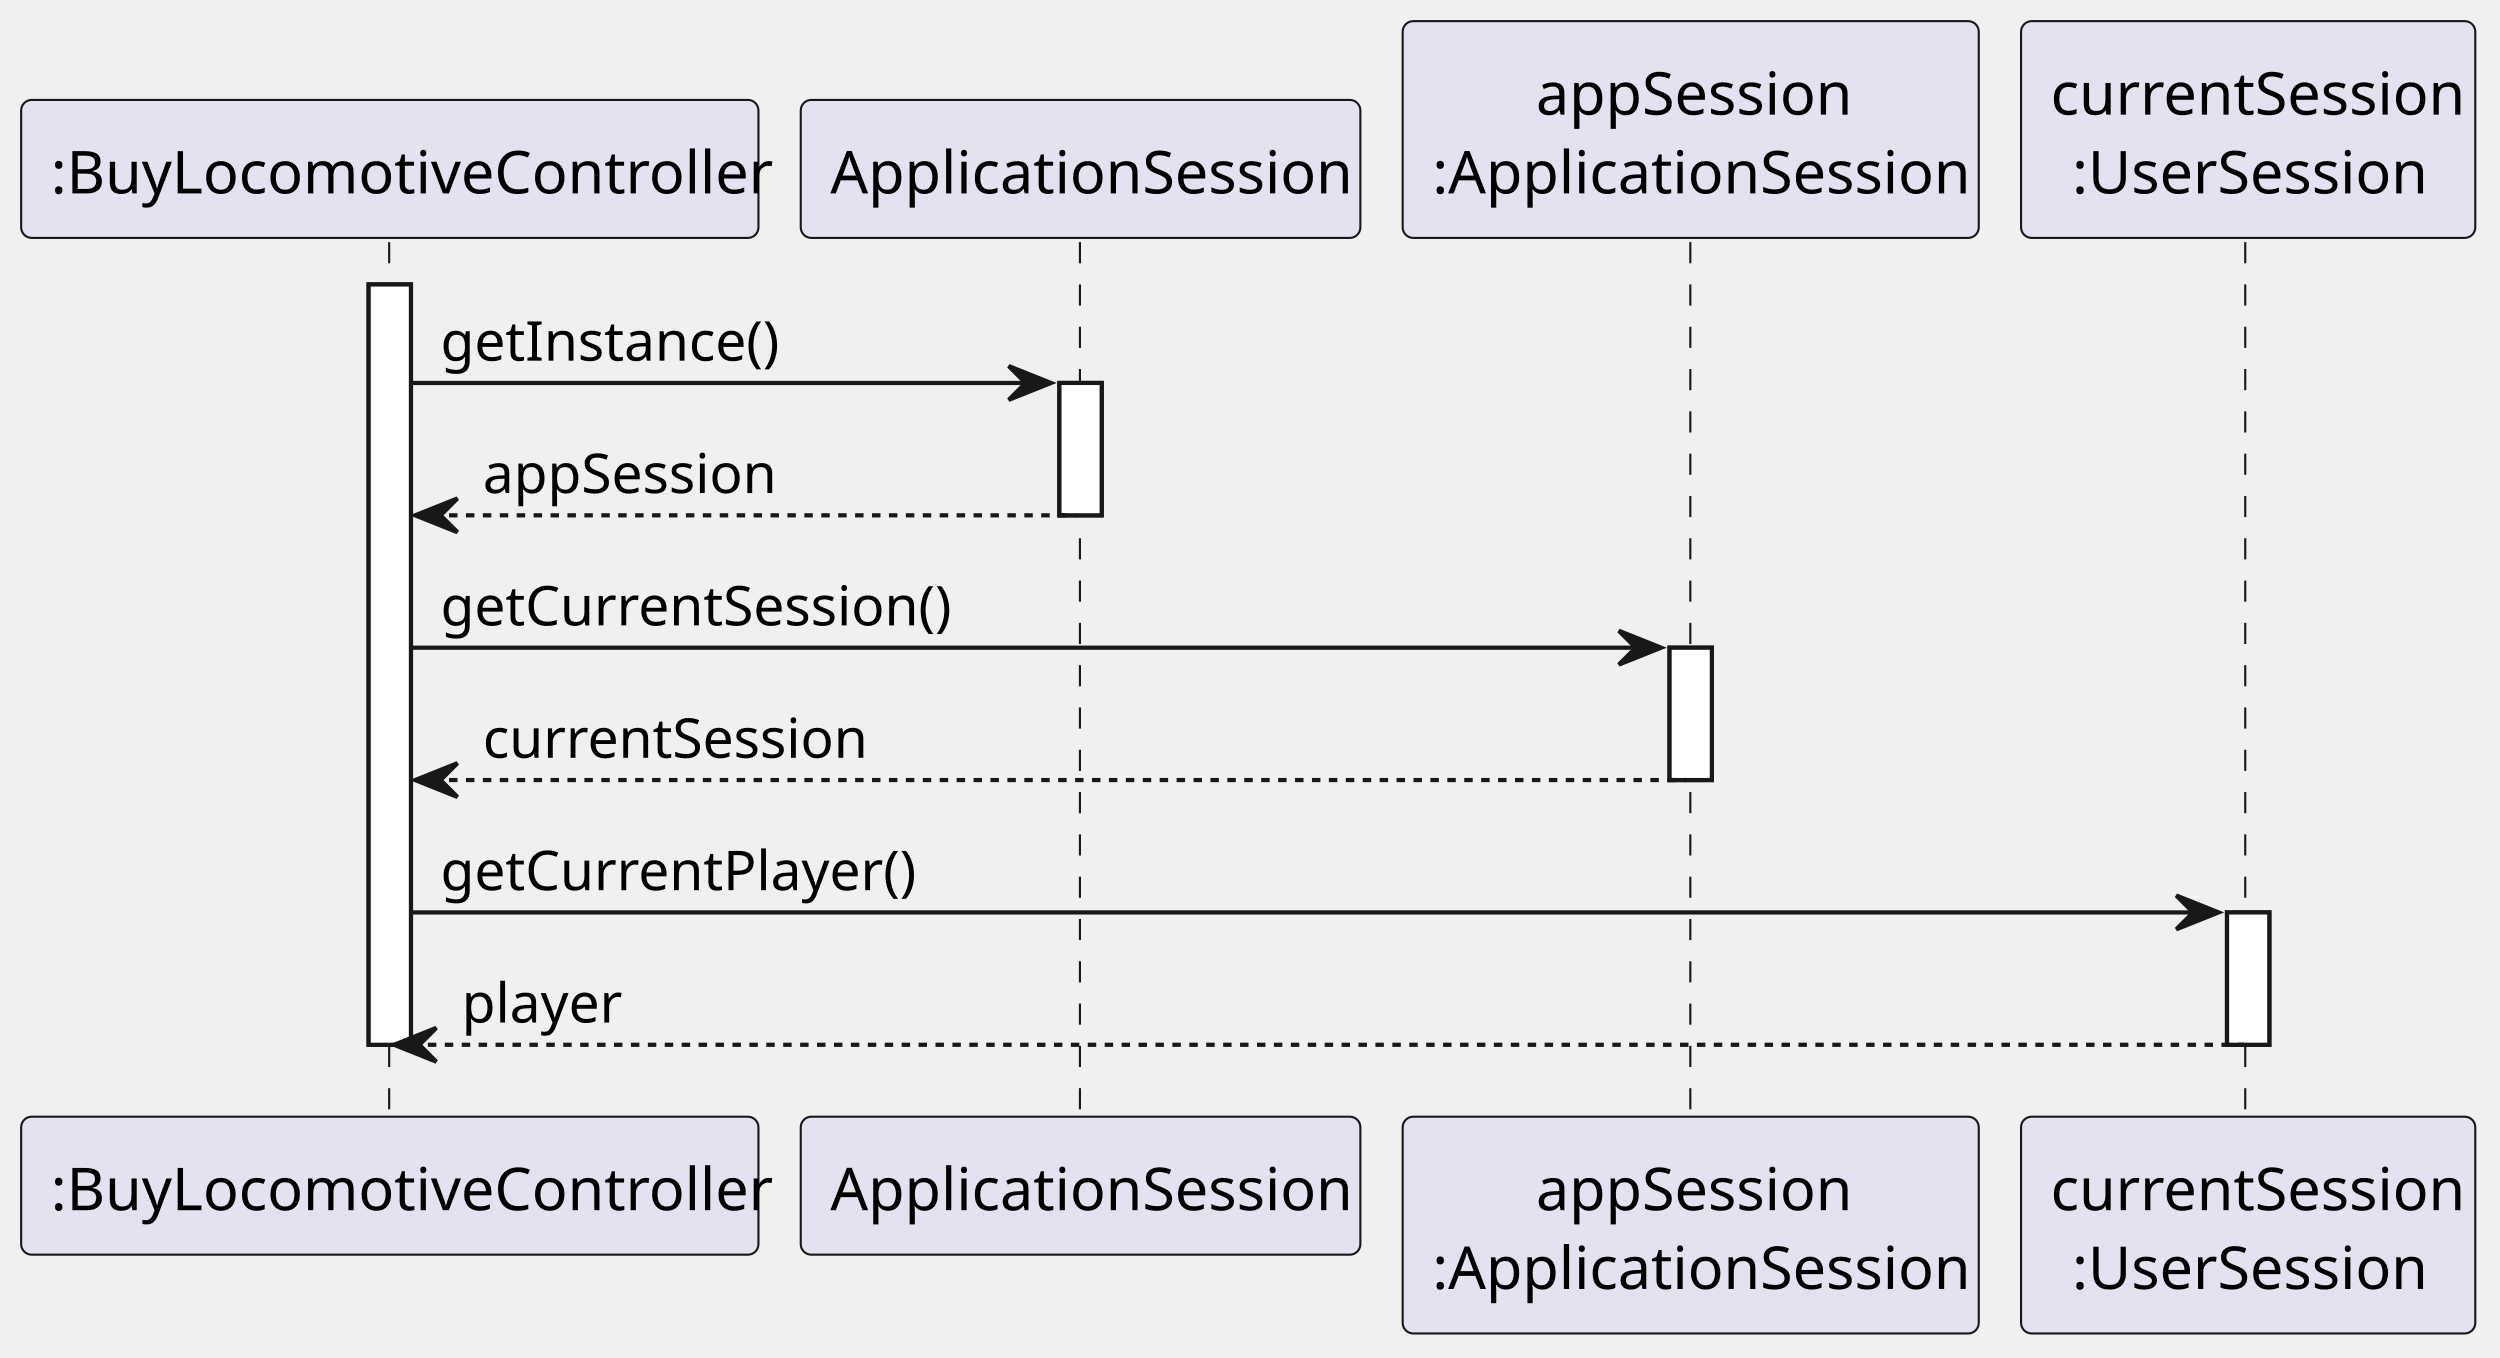
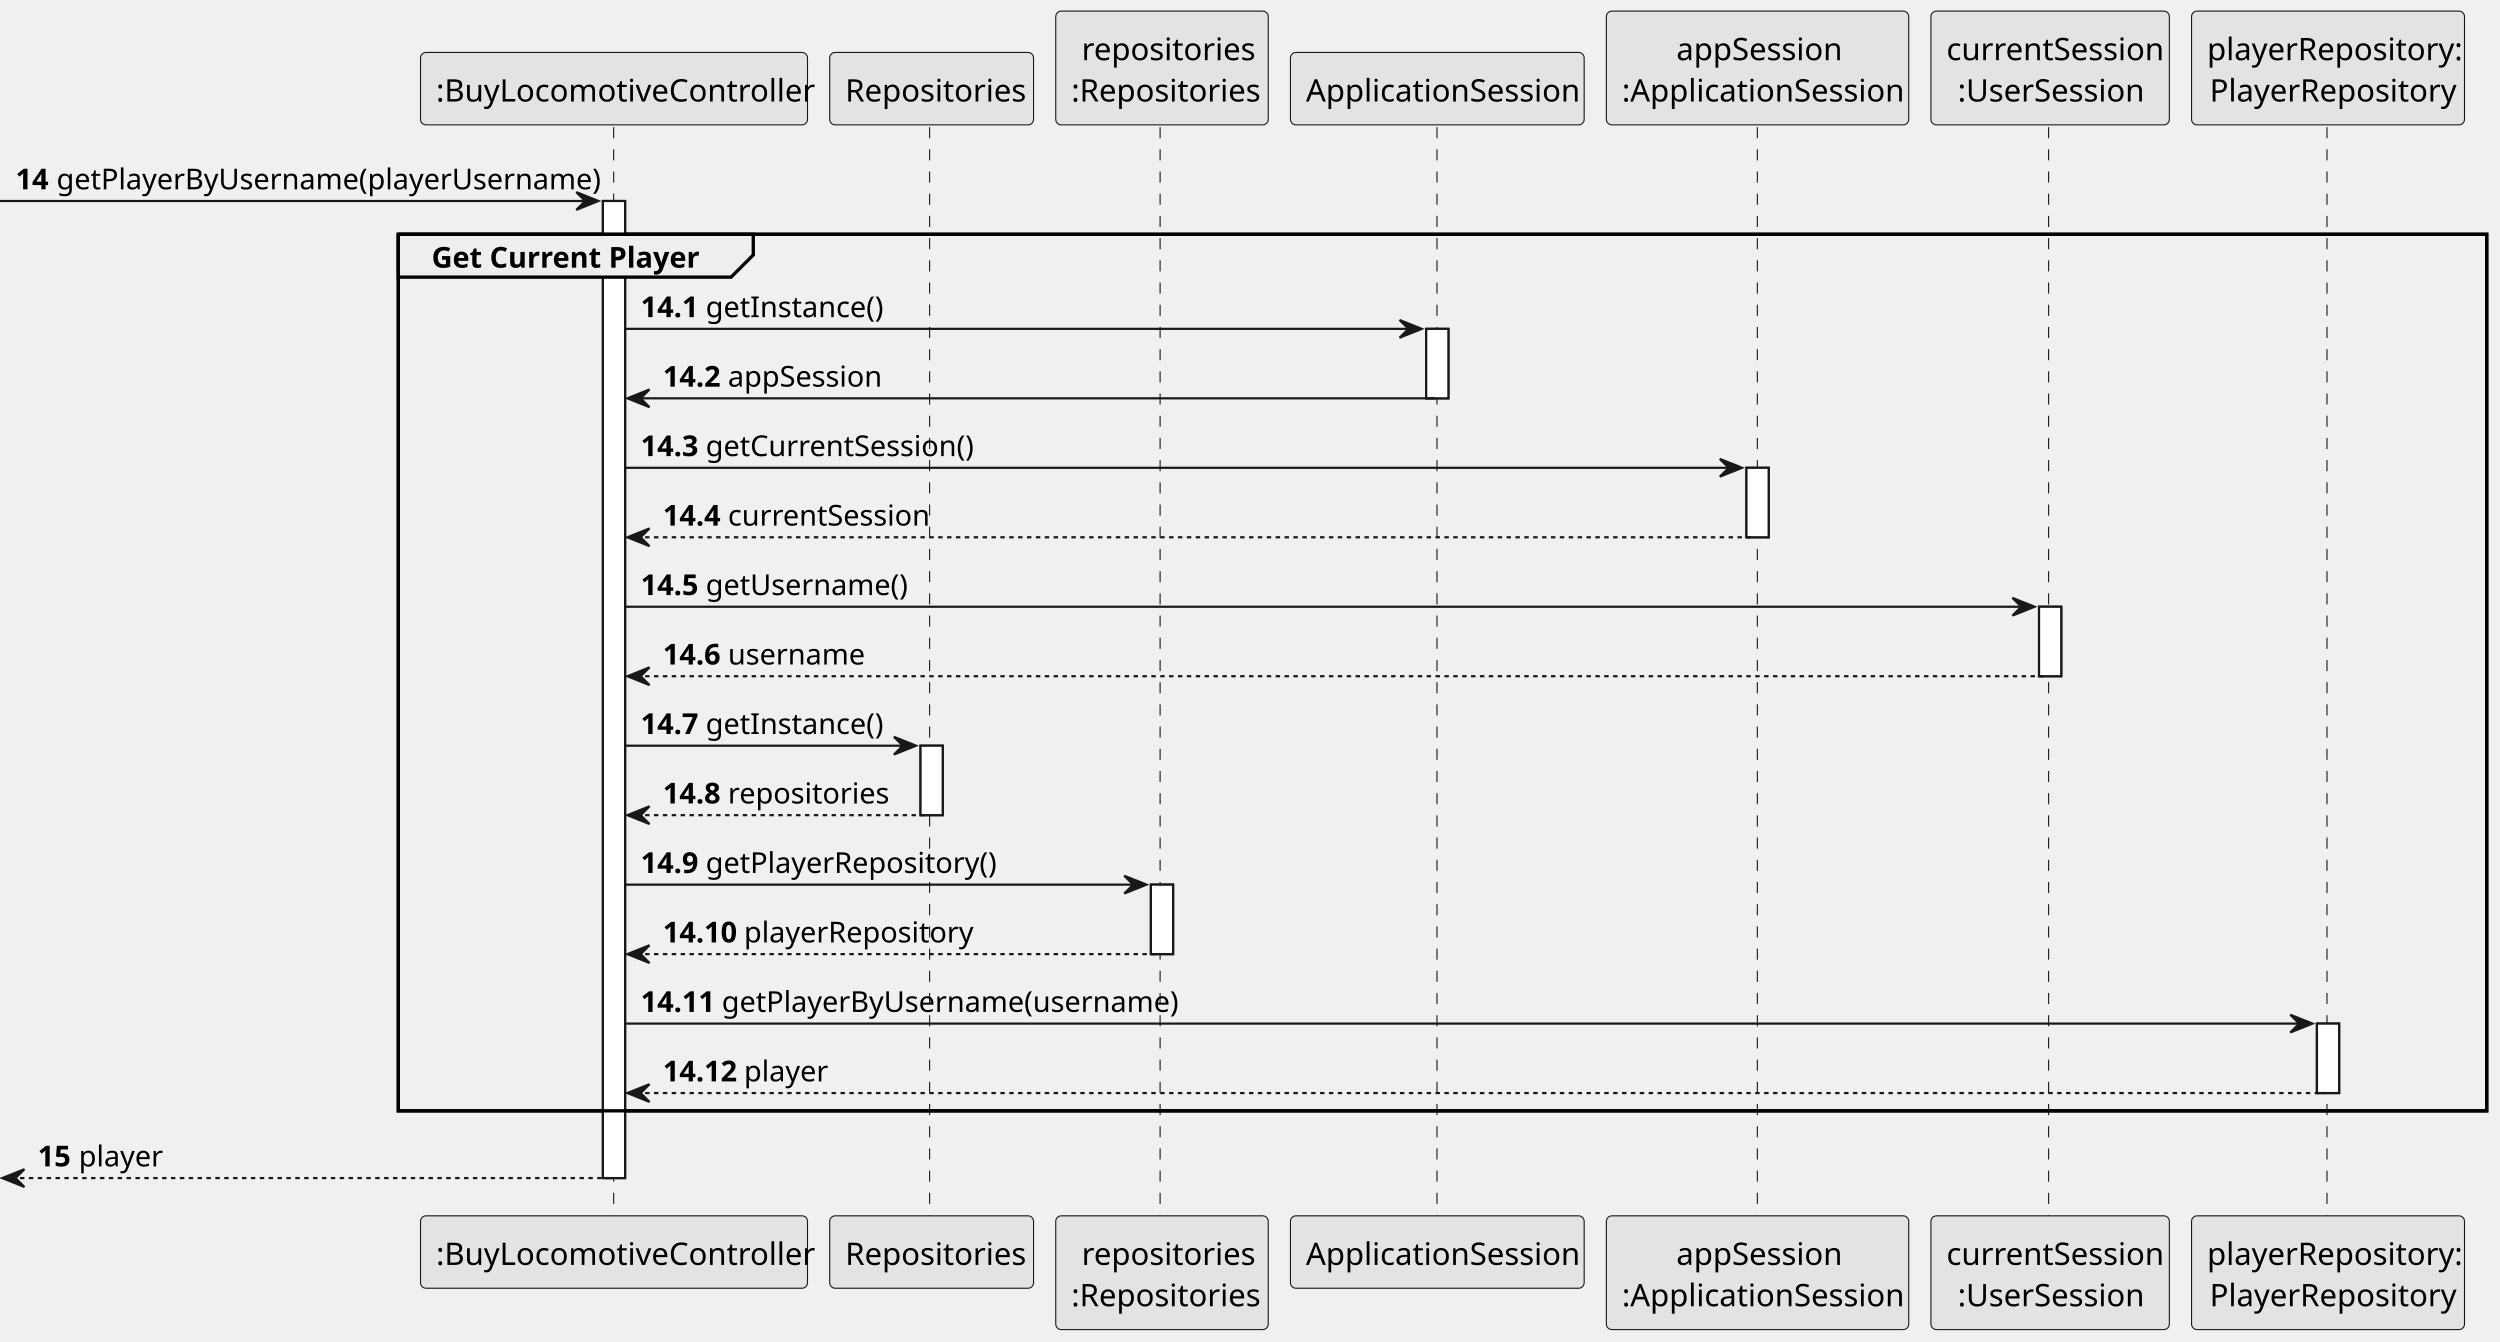
- <svg xmlns="http://www.w3.org/2000/svg" contentStyleType="text/css" height="321px" preserveAspectRatio="none" style="width:591px;height:321px;background:#FFFFFF;" version="1.1" viewBox="0 0 591 321" width="591px" zoomAndPan="magnify">
+ <svg xmlns="http://www.w3.org/2000/svg" contentStyleType="text/css" height="604px" preserveAspectRatio="none" style="width:1126px;height:604px;background:#FFFFFF;" version="1.1" viewBox="0 0 1126 604" width="1126px" zoomAndPan="magnify">
  <defs />
  <g>
-     <rect fill="#FFFFFF" height="179.746" style="stroke:#181818;stroke-width:1.0;" width="10" x="87.148" y="67.242" />
-     <rect fill="#FFFFFF" height="31.291" style="stroke:#181818;stroke-width:1.0;" width="10" x="250.444" y="90.533" />
-     <rect fill="#FFFFFF" height="31.291" style="stroke:#181818;stroke-width:1.0;" width="10" x="394.685" y="153.115" />
-     <rect fill="#FFFFFF" height="31.291" style="stroke:#181818;stroke-width:1.0;" width="10" x="526.467" y="215.697" />
-     <line style="stroke:#181818;stroke-width:0.5;stroke-dasharray:5.0,5.0;" x1="92" x2="92" y1="57.242" y2="264.988" />
-     <line style="stroke:#181818;stroke-width:0.5;stroke-dasharray:5.0,5.0;" x1="255.296" x2="255.296" y1="57.242" y2="264.988" />
-     <line style="stroke:#181818;stroke-width:0.5;stroke-dasharray:5.0,5.0;" x1="399.592" x2="399.592" y1="57.242" y2="264.988" />
-     <line style="stroke:#181818;stroke-width:0.5;stroke-dasharray:5.0,5.0;" x1="530.777" x2="530.777" y1="57.242" y2="264.988" />
-     <rect fill="#E2E2F0" height="32.621" rx="2.5" ry="2.5" style="stroke:#181818;stroke-width:0.5;" width="174.296" x="5" y="23.621" />
-     <text fill="#000000" font-family="sans-serif" font-size="14" lengthAdjust="spacing" textLength="160.296" x="12" y="45.728">:BuyLocomotiveController</text>
-     <rect fill="#E2E2F0" height="32.621" rx="2.5" ry="2.5" style="stroke:#181818;stroke-width:0.5;" width="174.296" x="5" y="263.988" />
-     <text fill="#000000" font-family="sans-serif" font-size="14" lengthAdjust="spacing" textLength="160.296" x="12" y="286.096">:BuyLocomotiveController</text>
-     <rect fill="#E2E2F0" height="32.621" rx="2.5" ry="2.5" style="stroke:#181818;stroke-width:0.5;" width="132.296" x="189.296" y="23.621" />
-     <text fill="#000000" font-family="sans-serif" font-size="14" lengthAdjust="spacing" textLength="118.296" x="196.296" y="45.728">ApplicationSession</text>
-     <rect fill="#E2E2F0" height="32.621" rx="2.5" ry="2.5" style="stroke:#181818;stroke-width:0.5;" width="132.296" x="189.296" y="263.988" />
-     <text fill="#000000" font-family="sans-serif" font-size="14" lengthAdjust="spacing" textLength="118.296" x="196.296" y="286.096">ApplicationSession</text>
-     <rect fill="#E2E2F0" height="51.242" rx="2.5" ry="2.5" style="stroke:#181818;stroke-width:0.5;" width="136.185" x="331.592" y="5" />
-     <text fill="#000000" font-family="sans-serif" font-size="14" lengthAdjust="spacing" textLength="73.165" x="363.102" y="27.107">appSession</text>
-     <text fill="#000000" font-family="sans-serif" font-size="14" lengthAdjust="spacing" textLength="122.186" x="338.592" y="45.728">:ApplicationSession</text>
-     <rect fill="#E2E2F0" height="51.242" rx="2.5" ry="2.5" style="stroke:#181818;stroke-width:0.5;" width="136.185" x="331.592" y="263.988" />
-     <text fill="#000000" font-family="sans-serif" font-size="14" lengthAdjust="spacing" textLength="73.165" x="363.102" y="286.096">appSession</text>
-     <text fill="#000000" font-family="sans-serif" font-size="14" lengthAdjust="spacing" textLength="122.186" x="338.592" y="304.717">:ApplicationSession</text>
-     <rect fill="#E2E2F0" height="51.242" rx="2.5" ry="2.5" style="stroke:#181818;stroke-width:0.5;" width="107.379" x="477.777" y="5" />
-     <text fill="#000000" font-family="sans-serif" font-size="14" lengthAdjust="spacing" textLength="93.379" x="484.777" y="27.107">currentSession</text>
-     <text fill="#000000" font-family="sans-serif" font-size="14" lengthAdjust="spacing" textLength="83.255" x="489.839" y="45.728">:UserSession</text>
-     <rect fill="#E2E2F0" height="51.242" rx="2.5" ry="2.5" style="stroke:#181818;stroke-width:0.5;" width="107.379" x="477.777" y="263.988" />
-     <text fill="#000000" font-family="sans-serif" font-size="14" lengthAdjust="spacing" textLength="93.379" x="484.777" y="286.096">currentSession</text>
-     <text fill="#000000" font-family="sans-serif" font-size="14" lengthAdjust="spacing" textLength="83.255" x="489.839" y="304.717">:UserSession</text>
-     <rect fill="#FFFFFF" height="179.746" style="stroke:#181818;stroke-width:1.0;" width="10" x="87.148" y="67.242" />
-     <rect fill="#FFFFFF" height="31.291" style="stroke:#181818;stroke-width:1.0;" width="10" x="250.444" y="90.533" />
-     <rect fill="#FFFFFF" height="31.291" style="stroke:#181818;stroke-width:1.0;" width="10" x="394.685" y="153.115" />
-     <rect fill="#FFFFFF" height="31.291" style="stroke:#181818;stroke-width:1.0;" width="10" x="526.467" y="215.697" />
-     <polygon fill="#181818" points="238.444,86.533,248.444,90.533,238.444,94.533,242.444,90.533" style="stroke:#181818;stroke-width:1.0;" />
-     <line style="stroke:#181818;stroke-width:1.0;" x1="97.148" x2="244.444" y1="90.533" y2="90.533" />
-     <text fill="#000000" font-family="sans-serif" font-size="13" lengthAdjust="spacing" textLength="75.874" x="104.148" y="85.27">getInstance()</text>
-     <polygon fill="#181818" points="108.148,117.824,98.148,121.824,108.148,125.824,104.148,121.824" style="stroke:#181818;stroke-width:1.0;" />
-     <line style="stroke:#181818;stroke-width:1.0;stroke-dasharray:2.0,2.0;" x1="102.148" x2="254.444" y1="121.824" y2="121.824" />
-     <text fill="#000000" font-family="sans-serif" font-size="13" lengthAdjust="spacing" textLength="67.939" x="114.148" y="116.561">appSession</text>
-     <polygon fill="#181818" points="382.685,149.115,392.685,153.115,382.685,157.115,386.685,153.115" style="stroke:#181818;stroke-width:1.0;" />
-     <line style="stroke:#181818;stroke-width:1.0;" x1="97.148" x2="388.685" y1="153.115" y2="153.115" />
-     <text fill="#000000" font-family="sans-serif" font-size="13" lengthAdjust="spacing" textLength="116.327" x="104.148" y="147.852">getCurrentSession()</text>
-     <polygon fill="#181818" points="108.148,180.406,98.148,184.406,108.148,188.406,104.148,184.406" style="stroke:#181818;stroke-width:1.0;" />
-     <line style="stroke:#181818;stroke-width:1.0;stroke-dasharray:2.0,2.0;" x1="102.148" x2="398.685" y1="184.406" y2="184.406" />
-     <text fill="#000000" font-family="sans-serif" font-size="13" lengthAdjust="spacing" textLength="86.709" x="114.148" y="179.144">currentSession</text>
-     <polygon fill="#181818" points="514.467,211.697,524.467,215.697,514.467,219.697,518.467,215.697" style="stroke:#181818;stroke-width:1.0;" />
-     <line style="stroke:#181818;stroke-width:1.0;" x1="97.148" x2="520.467" y1="215.697" y2="215.697" />
-     <text fill="#000000" font-family="sans-serif" font-size="13" lengthAdjust="spacing" textLength="106.926" x="104.148" y="210.435">getCurrentPlayer()</text>
-     <polygon fill="#181818" points="103.148,242.988,93.148,246.988,103.148,250.988,99.148,246.988" style="stroke:#181818;stroke-width:1.0;" />
-     <line style="stroke:#181818;stroke-width:1.0;stroke-dasharray:2.0,2.0;" x1="97.148" x2="530.467" y1="246.988" y2="246.988" />
-     <text fill="#000000" font-family="sans-serif" font-size="13" lengthAdjust="spacing" textLength="35.407" x="109.148" y="241.726">player</text>
+     <rect fill="#FFFFFF" height="440.074" style="stroke:#181818;stroke-width:1.0;" width="10" x="271.549" y="90.533" />
+     <rect fill="#FFFFFF" height="31.291" style="stroke:#181818;stroke-width:1.0;" width="10" x="414.603" y="335.861" />
+     <rect fill="#FFFFFF" height="31.291" style="stroke:#181818;stroke-width:1.0;" width="10" x="518.362" y="398.443" />
+     <rect fill="#FFFFFF" height="31.291" style="stroke:#181818;stroke-width:1.0;" width="10" x="642.361" y="148.115" />
+     <rect fill="#FFFFFF" height="31.291" style="stroke:#181818;stroke-width:1.0;" width="10" x="786.602" y="210.697" />
+     <rect fill="#FFFFFF" height="31.291" style="stroke:#181818;stroke-width:1.0;" width="10" x="918.384" y="273.279" />
+     <rect fill="#FFFFFF" height="31.291" style="stroke:#181818;stroke-width:1.0;" width="10" x="1043.543" y="461.025" />
+     <rect fill="none" height="394.783" style="stroke:#000000;stroke-width:1.5;" width="940.61" x="179.401" y="105.533" />
+     <line style="stroke:#181818;stroke-width:0.5;stroke-dasharray:5.0,5.0;" x1="276.401" x2="276.401" y1="57.242" y2="548.607" />
+     <line style="stroke:#181818;stroke-width:0.5;stroke-dasharray:5.0,5.0;" x1="418.697" x2="418.697" y1="57.242" y2="548.607" />
+     <line style="stroke:#181818;stroke-width:0.5;stroke-dasharray:5.0,5.0;" x1="522.51" x2="522.51" y1="57.242" y2="548.607" />
+     <line style="stroke:#181818;stroke-width:0.5;stroke-dasharray:5.0,5.0;" x1="647.213" x2="647.213" y1="57.242" y2="548.607" />
+     <line style="stroke:#181818;stroke-width:0.5;stroke-dasharray:5.0,5.0;" x1="791.509" x2="791.509" y1="57.242" y2="548.607" />
+     <line style="stroke:#181818;stroke-width:0.5;stroke-dasharray:5.0,5.0;" x1="922.695" x2="922.695" y1="57.242" y2="548.607" />
+     <line style="stroke:#181818;stroke-width:0.5;stroke-dasharray:5.0,5.0;" x1="1048.074" x2="1048.074" y1="57.242" y2="548.607" />
+     <rect fill="#E3E3E3" height="32.621" rx="2.5" ry="2.5" style="stroke:#181818;stroke-width:0.5;" width="174.296" x="189.401" y="23.621" />
+     <text fill="#000000" font-family="sans-serif" font-size="14" lengthAdjust="spacing" textLength="160.296" x="196.401" y="45.728">:BuyLocomotiveController</text>
+     <rect fill="#E3E3E3" height="32.621" rx="2.5" ry="2.5" style="stroke:#181818;stroke-width:0.5;" width="174.296" x="189.401" y="547.607" />
+     <text fill="#000000" font-family="sans-serif" font-size="14" lengthAdjust="spacing" textLength="160.296" x="196.401" y="569.715">:BuyLocomotiveController</text>
+     <rect fill="#E3E3E3" height="32.621" rx="2.5" ry="2.5" style="stroke:#181818;stroke-width:0.5;" width="91.814" x="373.697" y="23.621" />
+     <text fill="#000000" font-family="sans-serif" font-size="14" lengthAdjust="spacing" textLength="77.814" x="380.697" y="45.728">Repositories</text>
+     <rect fill="#E3E3E3" height="32.621" rx="2.5" ry="2.5" style="stroke:#181818;stroke-width:0.5;" width="91.814" x="373.697" y="547.607" />
+     <text fill="#000000" font-family="sans-serif" font-size="14" lengthAdjust="spacing" textLength="77.814" x="380.697" y="569.715">Repositories</text>
+     <rect fill="#E3E3E3" height="51.242" rx="2.5" ry="2.5" style="stroke:#181818;stroke-width:0.5;" width="95.703" x="475.51" y="5" />
+     <text fill="#000000" font-family="sans-serif" font-size="14" lengthAdjust="spacing" textLength="72.365" x="487.179" y="27.107">repositories</text>
+     <text fill="#000000" font-family="sans-serif" font-size="14" lengthAdjust="spacing" textLength="81.703" x="482.51" y="45.728">:Repositories</text>
+     <rect fill="#E3E3E3" height="51.242" rx="2.5" ry="2.5" style="stroke:#181818;stroke-width:0.5;" width="95.703" x="475.51" y="547.607" />
+     <text fill="#000000" font-family="sans-serif" font-size="14" lengthAdjust="spacing" textLength="72.365" x="487.179" y="569.715">repositories</text>
+     <text fill="#000000" font-family="sans-serif" font-size="14" lengthAdjust="spacing" textLength="81.703" x="482.51" y="588.336">:Repositories</text>
+     <rect fill="#E3E3E3" height="32.621" rx="2.5" ry="2.5" style="stroke:#181818;stroke-width:0.5;" width="132.296" x="581.213" y="23.621" />
+     <text fill="#000000" font-family="sans-serif" font-size="14" lengthAdjust="spacing" textLength="118.296" x="588.213" y="45.728">ApplicationSession</text>
+     <rect fill="#E3E3E3" height="32.621" rx="2.5" ry="2.5" style="stroke:#181818;stroke-width:0.5;" width="132.296" x="581.213" y="547.607" />
+     <text fill="#000000" font-family="sans-serif" font-size="14" lengthAdjust="spacing" textLength="118.296" x="588.213" y="569.715">ApplicationSession</text>
+     <rect fill="#E3E3E3" height="51.242" rx="2.5" ry="2.5" style="stroke:#181818;stroke-width:0.5;" width="136.185" x="723.509" y="5" />
+     <text fill="#000000" font-family="sans-serif" font-size="14" lengthAdjust="spacing" textLength="73.165" x="755.019" y="27.107">appSession</text>
+     <text fill="#000000" font-family="sans-serif" font-size="14" lengthAdjust="spacing" textLength="122.186" x="730.509" y="45.728">:ApplicationSession</text>
+     <rect fill="#E3E3E3" height="51.242" rx="2.5" ry="2.5" style="stroke:#181818;stroke-width:0.5;" width="136.185" x="723.509" y="547.607" />
+     <text fill="#000000" font-family="sans-serif" font-size="14" lengthAdjust="spacing" textLength="73.165" x="755.019" y="569.715">appSession</text>
+     <text fill="#000000" font-family="sans-serif" font-size="14" lengthAdjust="spacing" textLength="122.186" x="730.509" y="588.336">:ApplicationSession</text>
+     <rect fill="#E3E3E3" height="51.242" rx="2.5" ry="2.5" style="stroke:#181818;stroke-width:0.5;" width="107.379" x="869.695" y="5" />
+     <text fill="#000000" font-family="sans-serif" font-size="14" lengthAdjust="spacing" textLength="93.379" x="876.695" y="27.107">currentSession</text>
+     <text fill="#000000" font-family="sans-serif" font-size="14" lengthAdjust="spacing" textLength="83.255" x="881.757" y="45.728">:UserSession</text>
+     <rect fill="#E3E3E3" height="51.242" rx="2.5" ry="2.5" style="stroke:#181818;stroke-width:0.5;" width="107.379" x="869.695" y="547.607" />
+     <text fill="#000000" font-family="sans-serif" font-size="14" lengthAdjust="spacing" textLength="93.379" x="876.695" y="569.715">currentSession</text>
+     <text fill="#000000" font-family="sans-serif" font-size="14" lengthAdjust="spacing" textLength="83.255" x="881.757" y="588.336">:UserSession</text>
+     <rect fill="#E3E3E3" height="51.242" rx="2.5" ry="2.5" style="stroke:#181818;stroke-width:0.5;" width="122.938" x="987.074" y="5" />
+     <text fill="#000000" font-family="sans-serif" font-size="14" lengthAdjust="spacing" textLength="108.938" x="994.074" y="27.107">playerRepository:</text>
+     <text fill="#000000" font-family="sans-serif" font-size="14" lengthAdjust="spacing" textLength="106.6" x="995.243" y="45.728">PlayerRepository</text>
+     <rect fill="#E3E3E3" height="51.242" rx="2.5" ry="2.5" style="stroke:#181818;stroke-width:0.5;" width="122.938" x="987.074" y="547.607" />
+     <text fill="#000000" font-family="sans-serif" font-size="14" lengthAdjust="spacing" textLength="108.938" x="994.074" y="569.715">playerRepository:</text>
+     <text fill="#000000" font-family="sans-serif" font-size="14" lengthAdjust="spacing" textLength="106.6" x="995.243" y="588.336">PlayerRepository</text>
+     <rect fill="#FFFFFF" height="440.074" style="stroke:#181818;stroke-width:1.0;" width="10" x="271.549" y="90.533" />
+     <rect fill="#FFFFFF" height="31.291" style="stroke:#181818;stroke-width:1.0;" width="10" x="414.603" y="335.861" />
+     <rect fill="#FFFFFF" height="31.291" style="stroke:#181818;stroke-width:1.0;" width="10" x="518.362" y="398.443" />
+     <rect fill="#FFFFFF" height="31.291" style="stroke:#181818;stroke-width:1.0;" width="10" x="642.361" y="148.115" />
+     <rect fill="#FFFFFF" height="31.291" style="stroke:#181818;stroke-width:1.0;" width="10" x="786.602" y="210.697" />
+     <rect fill="#FFFFFF" height="31.291" style="stroke:#181818;stroke-width:1.0;" width="10" x="918.384" y="273.279" />
+     <rect fill="#FFFFFF" height="31.291" style="stroke:#181818;stroke-width:1.0;" width="10" x="1043.543" y="461.025" />
+     <polygon fill="#181818" points="259.549,86.533,269.549,90.533,259.549,94.533,263.549,90.533" style="stroke:#181818;stroke-width:1.0;" />
+     <line style="stroke:#181818;stroke-width:1.0;" x1="0" x2="265.549" y1="90.533" y2="90.533" />
+     <text fill="#000000" font-family="sans-serif" font-size="13" font-weight="bold" lengthAdjust="spacing" textLength="14.46" x="7" y="85.27">14</text>
+     <text fill="#000000" font-family="sans-serif" font-size="13" lengthAdjust="spacing" textLength="234.089" x="25.46" y="85.27">getPlayerByUsername(playerUsername)</text>
+     <path d="M179.401,105.533 L339.274,105.533 L339.274,114.824 L329.274,124.824 L179.401,124.824 L179.401,105.533 " fill="#EEEEEE" style="stroke:#000000;stroke-width:1.5;" />
+     <rect fill="none" height="394.783" style="stroke:#000000;stroke-width:1.5;" width="940.61" x="179.401" y="105.533" />
+     <text fill="#000000" font-family="sans-serif" font-size="13" font-weight="bold" lengthAdjust="spacing" textLength="114.874" x="194.401" y="120.561">Get Current Player</text>
+     <polygon fill="#181818" points="630.361,144.115,640.361,148.115,630.361,152.115,634.361,148.115" style="stroke:#181818;stroke-width:1.0;" />
+     <line style="stroke:#181818;stroke-width:1.0;" x1="281.549" x2="636.361" y1="148.115" y2="148.115" />
+     <text fill="#000000" font-family="sans-serif" font-size="13" font-weight="bold" lengthAdjust="spacing" textLength="25.302" x="288.549" y="142.852">14.1</text>
+     <text fill="#000000" font-family="sans-serif" font-size="13" lengthAdjust="spacing" textLength="75.874" x="317.851" y="142.852">getInstance()</text>
+     <polygon fill="#181818" points="292.549,175.406,282.549,179.406,292.549,183.406,288.549,179.406" style="stroke:#181818;stroke-width:1.0;" />
+     <line style="stroke:#181818;stroke-width:1.0;" x1="286.549" x2="646.361" y1="179.406" y2="179.406" />
+     <text fill="#000000" font-family="sans-serif" font-size="13" font-weight="bold" lengthAdjust="spacing" textLength="25.302" x="298.549" y="174.144">14.2</text>
+     <text fill="#000000" font-family="sans-serif" font-size="13" lengthAdjust="spacing" textLength="67.939" x="327.851" y="174.144">appSession</text>
+     <polygon fill="#181818" points="774.602,206.697,784.602,210.697,774.602,214.697,778.602,210.697" style="stroke:#181818;stroke-width:1.0;" />
+     <line style="stroke:#181818;stroke-width:1.0;" x1="281.549" x2="780.602" y1="210.697" y2="210.697" />
+     <text fill="#000000" font-family="sans-serif" font-size="13" font-weight="bold" lengthAdjust="spacing" textLength="25.302" x="288.549" y="205.435">14.3</text>
+     <text fill="#000000" font-family="sans-serif" font-size="13" lengthAdjust="spacing" textLength="116.327" x="317.851" y="205.435">getCurrentSession()</text>
+     <polygon fill="#181818" points="292.549,237.988,282.549,241.988,292.549,245.988,288.549,241.988" style="stroke:#181818;stroke-width:1.0;" />
+     <line style="stroke:#181818;stroke-width:1.0;stroke-dasharray:2.0,2.0;" x1="286.549" x2="790.602" y1="241.988" y2="241.988" />
+     <text fill="#000000" font-family="sans-serif" font-size="13" font-weight="bold" lengthAdjust="spacing" textLength="25.302" x="298.549" y="236.726">14.4</text>
+     <text fill="#000000" font-family="sans-serif" font-size="13" lengthAdjust="spacing" textLength="86.709" x="327.851" y="236.726">currentSession</text>
+     <polygon fill="#181818" points="906.384,269.279,916.384,273.279,906.384,277.279,910.384,273.279" style="stroke:#181818;stroke-width:1.0;" />
+     <line style="stroke:#181818;stroke-width:1.0;" x1="281.549" x2="912.384" y1="273.279" y2="273.279" />
+     <text fill="#000000" font-family="sans-serif" font-size="13" font-weight="bold" lengthAdjust="spacing" textLength="25.302" x="288.549" y="268.017">14.5</text>
+     <text fill="#000000" font-family="sans-serif" font-size="13" lengthAdjust="spacing" textLength="86.696" x="317.851" y="268.017">getUsername()</text>
+     <polygon fill="#181818" points="292.549,300.57,282.549,304.57,292.549,308.57,288.549,304.57" style="stroke:#181818;stroke-width:1.0;" />
+     <line style="stroke:#181818;stroke-width:1.0;stroke-dasharray:2.0,2.0;" x1="286.549" x2="922.384" y1="304.57" y2="304.57" />
+     <text fill="#000000" font-family="sans-serif" font-size="13" font-weight="bold" lengthAdjust="spacing" textLength="25.302" x="298.549" y="299.308">14.6</text>
+     <text fill="#000000" font-family="sans-serif" font-size="13" lengthAdjust="spacing" textLength="57.808" x="327.851" y="299.308">username</text>
+     <polygon fill="#181818" points="402.603,331.861,412.603,335.861,402.603,339.861,406.603,335.861" style="stroke:#181818;stroke-width:1.0;" />
+     <line style="stroke:#181818;stroke-width:1.0;" x1="281.549" x2="408.603" y1="335.861" y2="335.861" />
+     <text fill="#000000" font-family="sans-serif" font-size="13" font-weight="bold" lengthAdjust="spacing" textLength="25.302" x="288.549" y="330.599">14.7</text>
+     <text fill="#000000" font-family="sans-serif" font-size="13" lengthAdjust="spacing" textLength="75.874" x="317.851" y="330.599">getInstance()</text>
+     <polygon fill="#181818" points="292.549,363.152,282.549,367.152,292.549,371.152,288.549,367.152" style="stroke:#181818;stroke-width:1.0;" />
+     <line style="stroke:#181818;stroke-width:1.0;stroke-dasharray:2.0,2.0;" x1="286.549" x2="418.603" y1="367.152" y2="367.152" />
+     <text fill="#000000" font-family="sans-serif" font-size="13" font-weight="bold" lengthAdjust="spacing" textLength="25.302" x="298.549" y="361.89">14.8</text>
+     <text fill="#000000" font-family="sans-serif" font-size="13" lengthAdjust="spacing" textLength="67.196" x="327.851" y="361.89">repositories</text>
+     <polygon fill="#181818" points="506.362,394.443,516.362,398.443,506.362,402.443,510.362,398.443" style="stroke:#181818;stroke-width:1.0;" />
+     <line style="stroke:#181818;stroke-width:1.0;" x1="281.549" x2="512.362" y1="398.443" y2="398.443" />
+     <text fill="#000000" font-family="sans-serif" font-size="13" font-weight="bold" lengthAdjust="spacing" textLength="25.302" x="288.549" y="393.181">14.9</text>
+     <text fill="#000000" font-family="sans-serif" font-size="13" lengthAdjust="spacing" textLength="125.715" x="317.851" y="393.181">getPlayerRepository()</text>
+     <polygon fill="#181818" points="292.549,425.734,282.549,429.734,292.549,433.734,288.549,429.734" style="stroke:#181818;stroke-width:1.0;" />
+     <line style="stroke:#181818;stroke-width:1.0;stroke-dasharray:2.0,2.0;" x1="286.549" x2="522.362" y1="429.734" y2="429.734" />
+     <text fill="#000000" font-family="sans-serif" font-size="13" font-weight="bold" lengthAdjust="spacing" textLength="32.532" x="298.549" y="424.472">14.10</text>
+     <text fill="#000000" font-family="sans-serif" font-size="13" lengthAdjust="spacing" textLength="97.544" x="335.081" y="424.472">playerRepository</text>
+     <polygon fill="#181818" points="1031.543,457.025,1041.543,461.025,1031.543,465.025,1035.543,461.025" style="stroke:#181818;stroke-width:1.0;" />
+     <line style="stroke:#181818;stroke-width:1.0;" x1="281.549" x2="1037.543" y1="461.025" y2="461.025" />
+     <text fill="#000000" font-family="sans-serif" font-size="13" font-weight="bold" lengthAdjust="spacing" textLength="32.532" x="288.549" y="455.763">14.11</text>
+     <text fill="#000000" font-family="sans-serif" font-size="13" lengthAdjust="spacing" textLength="196.523" x="325.081" y="455.763">getPlayerByUsername(username)</text>
+     <polygon fill="#181818" points="292.549,488.316,282.549,492.316,292.549,496.316,288.549,492.316" style="stroke:#181818;stroke-width:1.0;" />
+     <line style="stroke:#181818;stroke-width:1.0;stroke-dasharray:2.0,2.0;" x1="286.549" x2="1047.543" y1="492.316" y2="492.316" />
+     <text fill="#000000" font-family="sans-serif" font-size="13" font-weight="bold" lengthAdjust="spacing" textLength="32.532" x="298.549" y="487.054">14.12</text>
+     <text fill="#000000" font-family="sans-serif" font-size="13" lengthAdjust="spacing" textLength="35.407" x="335.081" y="487.054">player</text>
+     <polygon fill="#181818" points="11,526.607,1,530.607,11,534.607,7,530.607" style="stroke:#181818;stroke-width:1.0;" />
+     <line style="stroke:#181818;stroke-width:1.0;stroke-dasharray:2.0,2.0;" x1="5" x2="275.549" y1="530.607" y2="530.607" />
+     <text fill="#000000" font-family="sans-serif" font-size="13" font-weight="bold" lengthAdjust="spacing" textLength="14.46" x="17" y="525.345">15</text>
+     <text fill="#000000" font-family="sans-serif" font-size="13" lengthAdjust="spacing" textLength="35.407" x="35.46" y="525.345">player</text>
  </g>
</svg>
